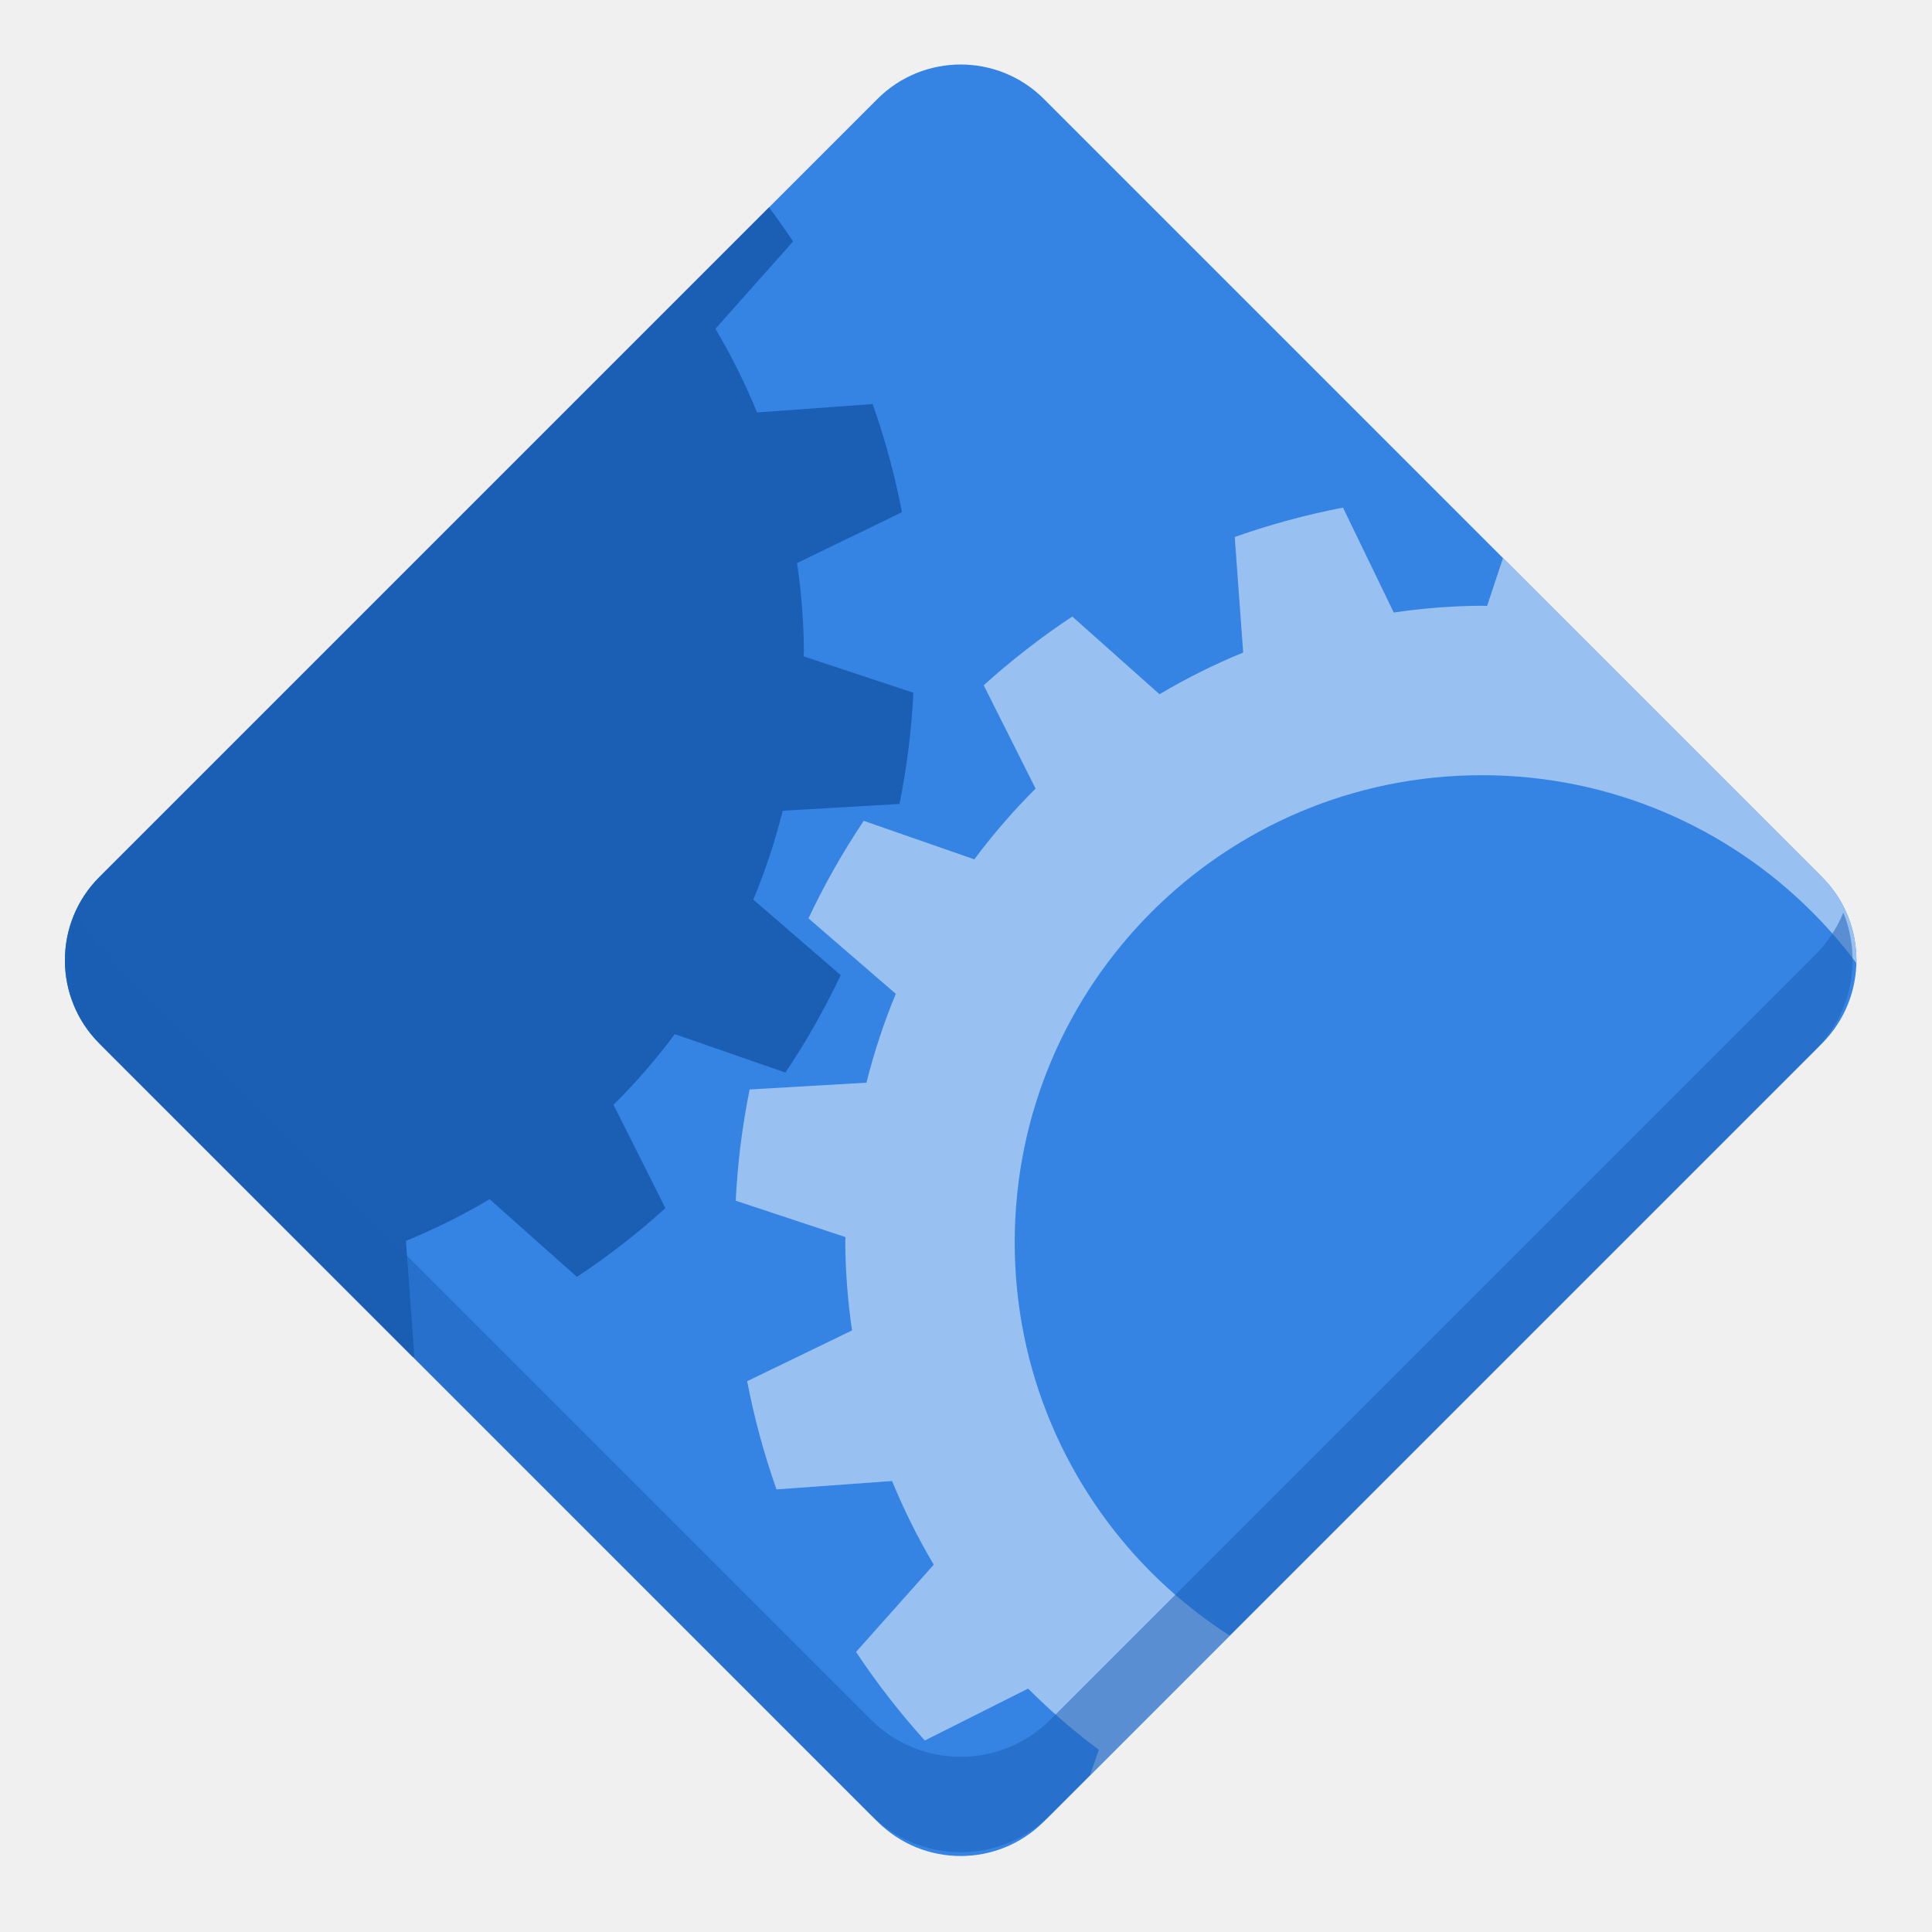
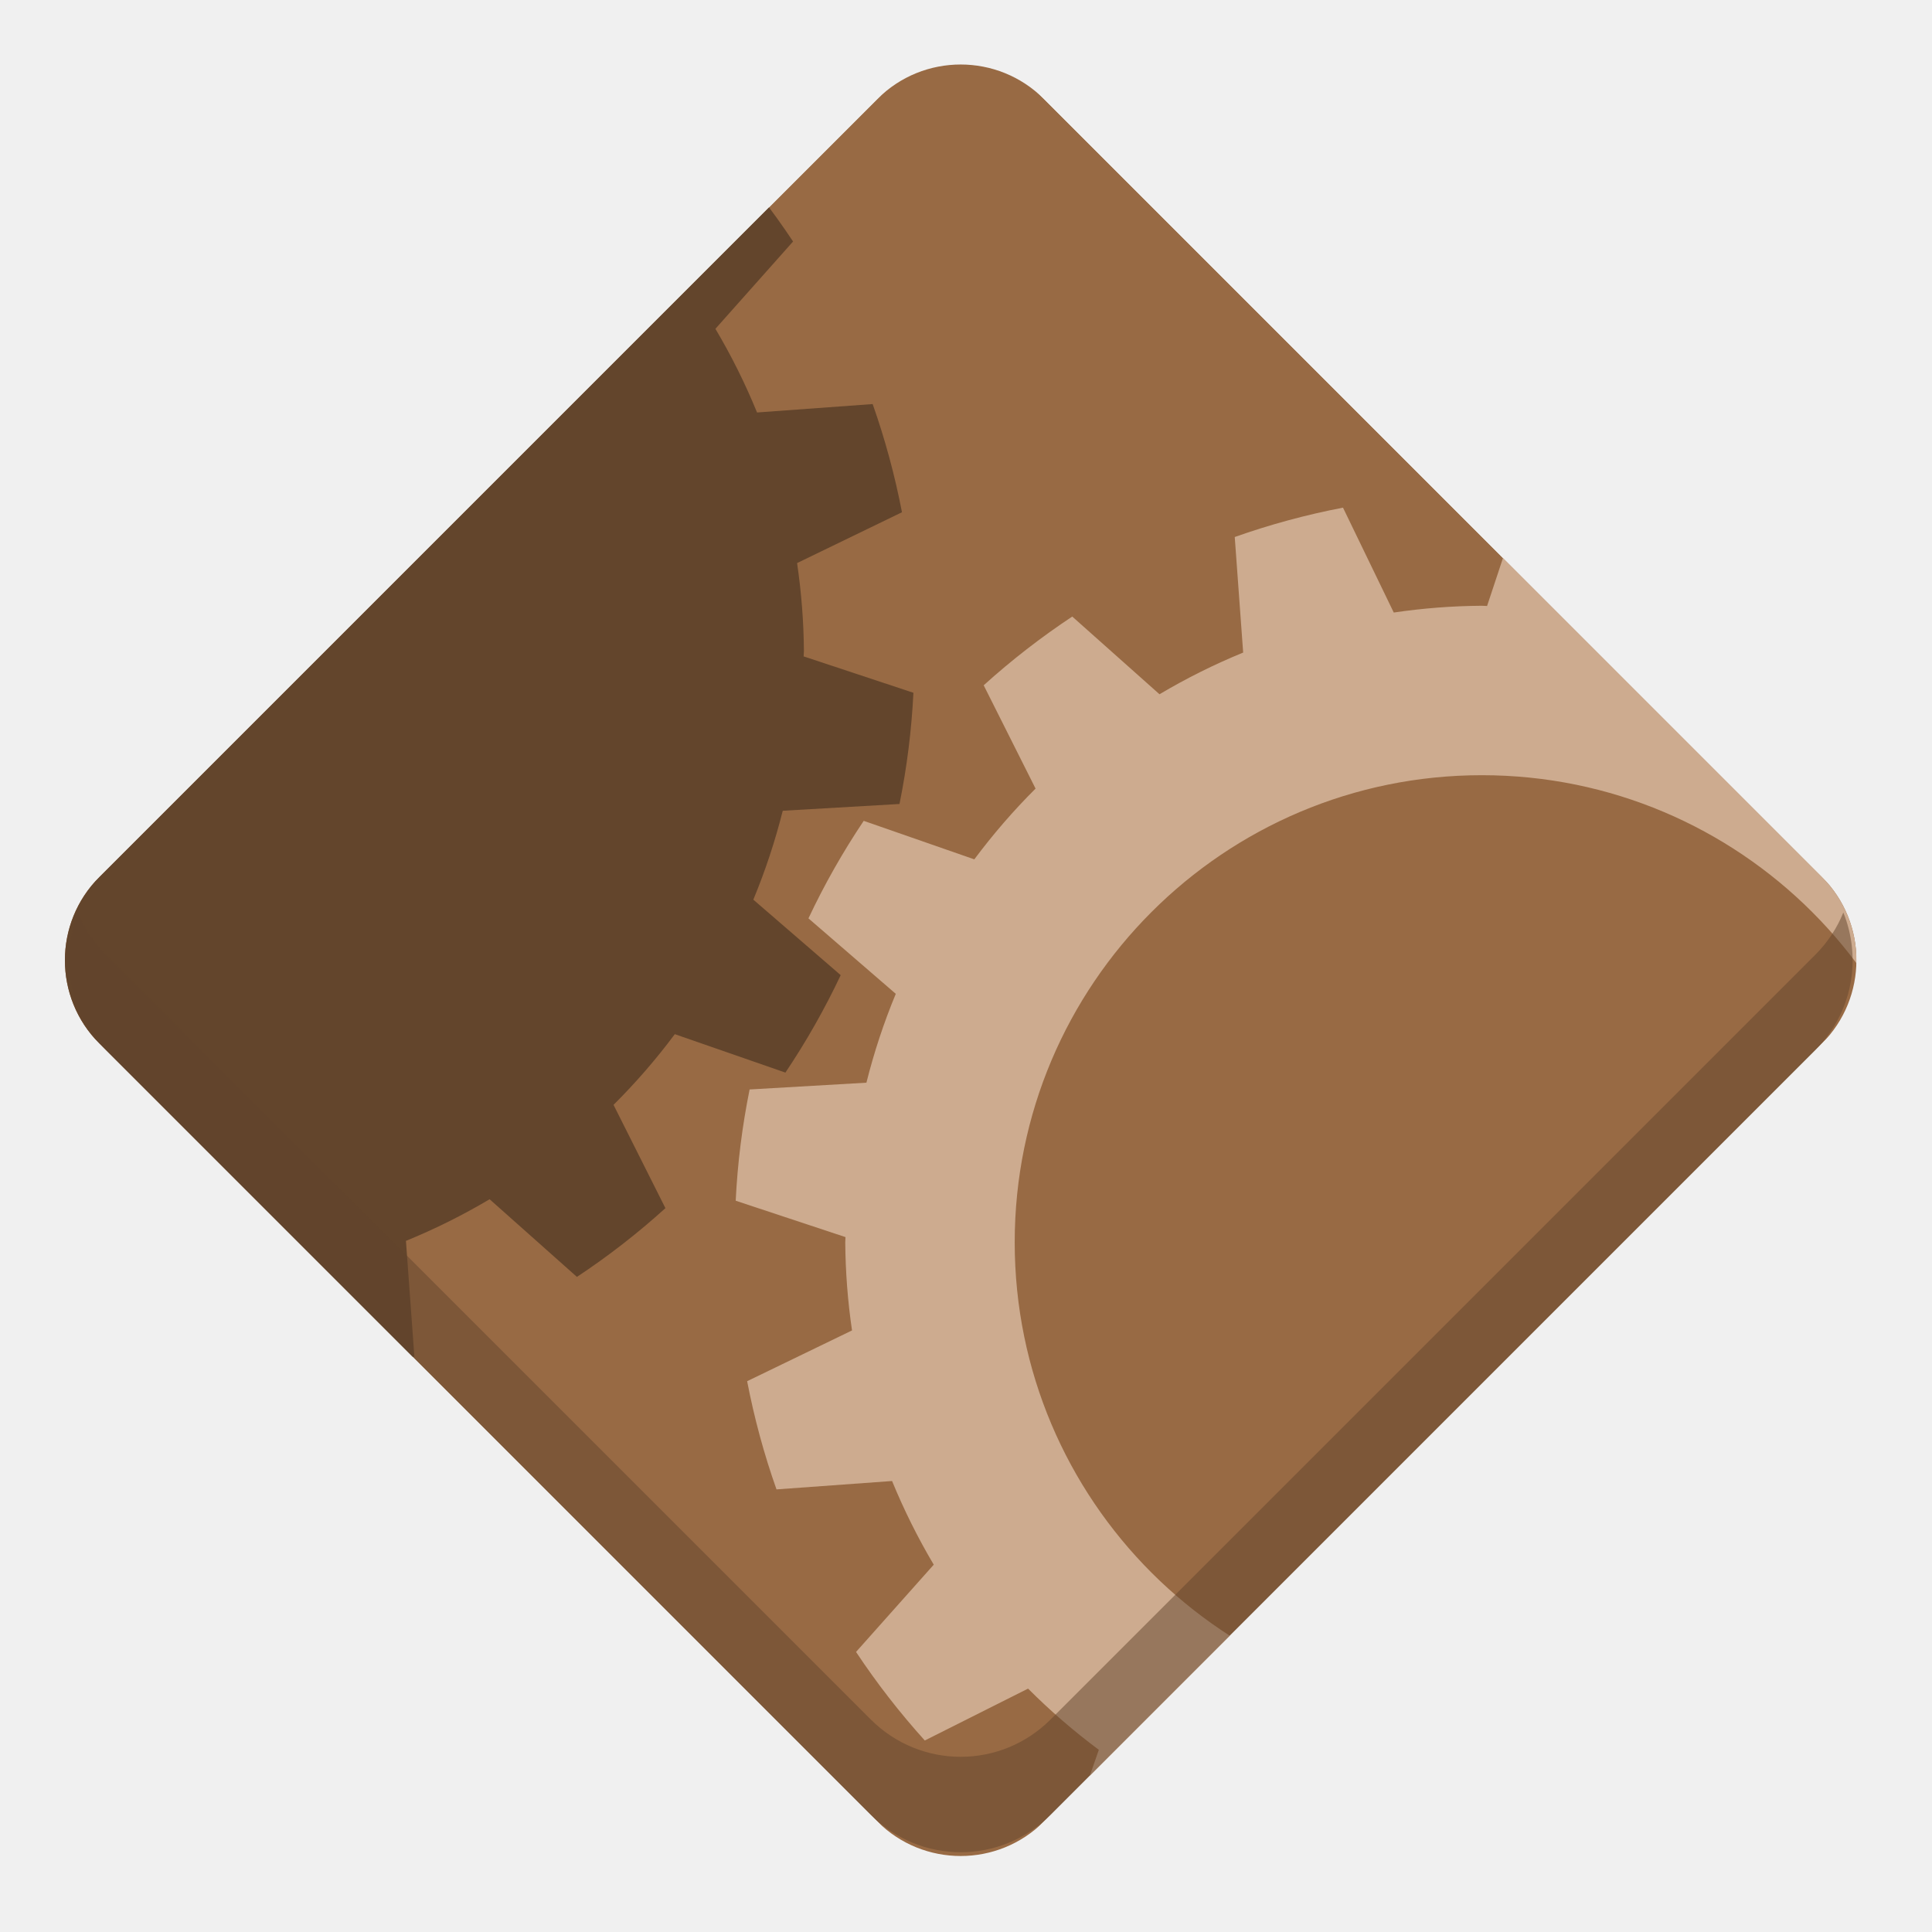
- <svg xmlns="http://www.w3.org/2000/svg" height="128px" viewBox="0 0 128 128" width="128px">
-   <clipPath id="a">
-     <path d="m 4 4 h 119 v 119 h -119 z m 0 0" />
-   </clipPath>
-   <clipPath id="b">
-     <path d="m 69.164 6.559 l 51.543 51.543 c 3.047 3.047 3.047 7.988 0 11.035 l -51.543 51.543 c -3.047 3.047 -7.988 3.047 -11.035 0 l -51.543 -51.543 c -3.047 -3.047 -3.047 -7.988 0 -11.035 l 51.543 -51.543 c 3.047 -3.047 7.988 -3.047 11.035 0 z m 0 0" />
-   </clipPath>
-   <clipPath id="c">
-     <path d="m 48 32 h 75 v 91 h -75 z m 0 0" />
-   </clipPath>
-   <clipPath id="d">
-     <path d="m 69.164 6.559 l 51.543 51.543 c 3.047 3.047 3.047 7.988 0 11.035 l -51.543 51.543 c -3.047 3.047 -7.988 3.047 -11.035 0 l -51.543 -51.543 c -3.047 -3.047 -3.047 -7.988 0 -11.035 l 51.543 -51.543 c 3.047 -3.047 7.988 -3.047 11.035 0 z m 0 0" />
-   </clipPath>
-   <clipPath id="e">
-     <path d="m 4 4 h 57 v 89 h -57 z m 0 0" />
-   </clipPath>
-   <clipPath id="f">
-     <path d="m 69.164 6.559 l 51.543 51.543 c 3.047 3.047 3.047 7.988 0 11.035 l -51.543 51.543 c -3.047 3.047 -7.988 3.047 -11.035 0 l -51.543 -51.543 c -3.047 -3.047 -3.047 -7.988 0 -11.035 l 51.543 -51.543 c 3.047 -3.047 7.988 -3.047 11.035 0 z m 0 0" />
-   </clipPath>
-   <g clip-path="url(#a)">
-     <g clip-path="url(#b)">
-       <path d="m 65.137 2.531 l 59.598 59.598 c 0.824 0.824 0.824 2.156 0 2.98 l -59.598 59.598 c -0.824 0.824 -2.156 0.824 -2.98 0 l -59.598 -59.598 c -0.824 -0.824 -0.824 -2.156 0 -2.98 l 59.598 -59.598 c 0.824 -0.824 2.156 -0.824 2.98 0 z m 0 0" fill="#3584e4" />
+ <svg xmlns="http://www.w3.org/2000/svg" width="128" height="128" viewBox="0 0 128 128" fill="none">
+   <mask id="mask0_25_263" style="mask-type:luminance" maskUnits="userSpaceOnUse" x="4" y="4" width="119" height="119">
+     <path d="M4 4H123V123H4V4Z" fill="white" />
+   </mask>
+   <g mask="url(#mask0_25_263)">
+     <mask id="mask1_25_263" style="mask-type:luminance" maskUnits="userSpaceOnUse" x="4" y="4" width="119" height="119">
+       <path d="M69.164 6.559L120.707 58.102C123.754 61.148 123.754 66.09 120.707 69.137L69.164 120.68C66.117 123.727 61.176 123.727 58.129 120.68L6.586 69.137C3.539 66.09 3.539 61.148 6.586 58.102L58.129 6.559C61.176 3.512 66.117 3.512 69.164 6.559Z" fill="white" />
+     </mask>
+     <g mask="url(#mask1_25_263)">
+       <path d="M65.137 2.531L124.734 62.129C125.559 62.953 125.559 64.285 124.734 65.109L65.137 124.707C64.312 125.531 62.98 125.531 62.156 124.707L2.559 65.109C1.734 64.285 1.734 62.953 2.559 62.129L62.156 2.531C62.98 1.707 64.312 1.707 65.137 2.531Z" fill="#986A44" />
    </g>
  </g>
-   <g clip-path="url(#c)">
-     <g clip-path="url(#d)">
-       <path d="m 100.934 32.875 l -2.41 7.273 c -0.117 -0.008 -0.23 -0.012 -0.348 -0.016 c -1.953 0.012 -3.902 0.164 -5.836 0.449 l -3.363 -6.949 c -2.438 0.469 -4.832 1.117 -7.172 1.945 l 0.559 7.656 c -1.91 0.781 -3.766 1.707 -5.543 2.762 l -5.781 -5.148 c -2.066 1.371 -4.027 2.891 -5.867 4.555 l 3.438 6.844 c -1.465 1.461 -2.82 3.027 -4.059 4.688 l -7.328 -2.551 c -1.379 2.059 -2.605 4.219 -3.66 6.461 l 5.785 5 c -0.793 1.91 -1.441 3.879 -1.945 5.887 l -7.738 0.449 c -0.492 2.43 -0.801 4.895 -0.922 7.371 l 7.273 2.41 c -0.004 0.113 -0.012 0.23 -0.016 0.348 c 0.016 1.953 0.164 3.902 0.449 5.836 l -6.949 3.363 c 0.469 2.434 1.117 4.832 1.945 7.168 l 7.656 -0.555 c 0.785 1.91 1.707 3.766 2.762 5.543 l -5.148 5.781 c 1.371 2.066 2.895 4.027 4.555 5.867 l 6.844 -3.438 c 1.461 1.465 3.027 2.82 4.688 4.055 l -2.547 7.332 c 2.055 1.379 4.215 2.602 6.457 3.66 l 5 -5.785 c 1.914 0.793 3.879 1.441 5.887 1.945 l 0.453 7.738 c 2.43 0.488 4.891 0.797 7.367 0.922 l 2.41 -7.273 c 0.117 0.004 0.23 0.012 0.348 0.016 c 1.953 -0.016 3.902 -0.164 5.836 -0.449 l 3.363 6.949 c 2.434 -0.469 4.832 -1.117 7.168 -1.945 l -0.555 -7.656 c 1.91 -0.785 3.766 -1.707 5.543 -2.762 l 5.781 5.145 c 2.066 -1.367 4.027 -2.891 5.867 -4.551 l -3.438 -6.848 c 1.465 -1.457 2.82 -3.023 4.055 -4.684 l 7.332 2.547 c 1.379 -2.059 2.602 -4.215 3.66 -6.457 l -5.785 -5 c 0.793 -1.914 1.441 -3.879 1.945 -5.887 l 7.738 -0.453 c 0.492 -2.43 0.797 -4.891 0.922 -7.367 l -7.273 -2.41 c 0.004 -0.117 0.012 -0.23 0.016 -0.348 c -0.016 -1.953 -0.164 -3.902 -0.449 -5.836 l 6.949 -3.363 c -0.469 -2.438 -1.117 -4.832 -1.945 -7.172 l -7.656 0.559 c -0.785 -1.914 -1.707 -3.766 -2.762 -5.543 l 5.145 -5.781 c -1.367 -2.066 -2.891 -4.027 -4.551 -5.867 l -6.848 3.438 c -1.457 -1.465 -3.023 -2.82 -4.684 -4.059 l 2.547 -7.328 c -2.059 -1.379 -4.215 -2.605 -6.457 -3.66 l -5 5.785 c -1.914 -0.793 -3.879 -1.441 -5.887 -1.945 l -0.453 -7.738 c -2.43 -0.492 -4.891 -0.801 -7.367 -0.922 z m -2.758 18.484 c 17.094 0 30.949 13.855 30.949 30.949 s -13.855 30.949 -30.949 30.949 s -30.949 -13.855 -30.949 -30.949 s 13.855 -30.949 30.949 -30.949 z m 0 0" fill="#98c1f1" />
+   <mask id="mask2_25_263" style="mask-type:luminance" maskUnits="userSpaceOnUse" x="48" y="32" width="75" height="91">
+     <path d="M48 32H123V123H48V32Z" fill="white" />
+   </mask>
+   <g mask="url(#mask2_25_263)">
+     <mask id="mask3_25_263" style="mask-type:luminance" maskUnits="userSpaceOnUse" x="4" y="4" width="119" height="119">
+       <path d="M69.164 6.559L120.707 58.102C123.754 61.148 123.754 66.09 120.707 69.137L69.164 120.68C66.117 123.727 61.176 123.727 58.129 120.68L6.586 69.137C3.539 66.09 3.539 61.148 6.586 58.102L58.129 6.559C61.176 3.512 66.117 3.512 69.164 6.559Z" fill="white" />
+     </mask>
+     <g mask="url(#mask3_25_263)">
+       <path d="M100.934 32.875L98.523 40.148C98.406 40.141 98.293 40.137 98.176 40.133C96.223 40.145 94.273 40.297 92.34 40.582L88.977 33.633C86.539 34.102 84.144 34.75 81.805 35.578L82.363 43.234C80.453 44.016 78.598 44.941 76.82 45.996L71.039 40.848C68.973 42.219 67.012 43.738 65.172 45.402L68.609 52.246C67.144 53.707 65.789 55.273 64.551 56.934L57.223 54.383C55.844 56.441 54.617 58.602 53.562 60.844L59.348 65.844C58.555 67.754 57.906 69.723 57.402 71.731L49.664 72.18C49.172 74.609 48.863 77.074 48.742 79.551L56.016 81.961C56.012 82.074 56.004 82.191 56 82.309C56.016 84.262 56.164 86.211 56.449 88.144L49.5 91.508C49.969 93.941 50.617 96.34 51.445 98.676L59.102 98.121C59.887 100.031 60.809 101.887 61.863 103.664L56.715 109.445C58.086 111.512 59.609 113.473 61.27 115.312L68.113 111.875C69.574 113.34 71.141 114.695 72.801 115.93L70.254 123.262C72.309 124.641 74.469 125.863 76.711 126.922L81.711 121.137C83.625 121.93 85.59 122.578 87.598 123.082L88.051 130.82C90.481 131.309 92.941 131.617 95.418 131.742L97.828 124.469C97.945 124.473 98.059 124.48 98.176 124.484C100.129 124.469 102.078 124.32 104.012 124.035L107.375 130.984C109.809 130.516 112.207 129.867 114.543 129.039L113.988 121.383C115.898 120.598 117.754 119.676 119.531 118.621L125.312 123.766C127.379 122.398 129.34 120.875 131.18 119.215L127.742 112.367C129.207 110.91 130.562 109.344 131.797 107.684L139.129 110.23C140.508 108.172 141.73 106.016 142.789 103.773L137.004 98.773C137.797 96.859 138.445 94.894 138.949 92.887L146.688 92.434C147.18 90.004 147.484 87.543 147.609 85.066L140.336 82.656C140.34 82.539 140.348 82.426 140.352 82.309C140.336 80.356 140.187 78.406 139.902 76.473L146.852 73.109C146.383 70.672 145.734 68.277 144.906 65.938L137.25 66.496C136.465 64.582 135.543 62.73 134.488 60.953L139.633 55.172C138.266 53.105 136.742 51.145 135.082 49.305L128.234 52.742C126.777 51.277 125.211 49.922 123.551 48.684L126.098 41.355C124.039 39.977 121.883 38.75 119.641 37.695L114.641 43.48C112.727 42.688 110.762 42.039 108.754 41.535L108.301 33.797C105.871 33.305 103.41 32.996 100.934 32.875ZM98.176 51.359C115.27 51.359 129.125 65.215 129.125 82.309C129.125 99.402 115.27 113.258 98.176 113.258C81.082 113.258 67.227 99.402 67.227 82.309C67.227 65.215 81.082 51.359 98.176 51.359Z" fill="#CDAB8F" />
    </g>
  </g>
-   <g clip-path="url(#e)">
-     <g clip-path="url(#f)">
-       <path d="m 13.844 -6.293 l -2.414 7.273 c -0.113 -0.008 -0.23 -0.012 -0.348 -0.02 c -1.953 0.016 -3.902 0.168 -5.832 0.453 l -3.367 -6.949 c -2.434 0.469 -4.832 1.117 -7.168 1.945 l 0.559 7.656 c -1.914 0.781 -3.766 1.703 -5.543 2.758 l -5.785 -5.145 c -2.066 1.371 -4.027 2.891 -5.867 4.555 l 3.438 6.844 c -1.465 1.461 -2.82 3.027 -4.055 4.684 l -7.328 -2.547 c -1.383 2.059 -2.605 4.219 -3.664 6.461 l 5.789 5 c -0.793 1.91 -1.445 3.879 -1.949 5.887 l -7.738 0.449 c -0.488 2.43 -0.797 4.895 -0.918 7.367 l 7.273 2.414 c -0.008 0.113 -0.012 0.23 -0.02 0.348 c 0.016 1.953 0.168 3.902 0.453 5.832 l -6.949 3.367 c 0.465 2.434 1.117 4.832 1.941 7.168 l 7.66 -0.559 c 0.781 1.914 1.703 3.766 2.758 5.543 l -5.145 5.785 c 1.367 2.066 2.891 4.027 4.555 5.867 l 6.844 -3.438 c 1.461 1.465 3.027 2.82 4.684 4.055 l -2.547 7.328 c 2.059 1.383 4.219 2.605 6.457 3.664 l 5.004 -5.785 c 1.91 0.789 3.879 1.441 5.887 1.945 l 0.449 7.738 c 2.43 0.488 4.891 0.797 7.367 0.918 l 2.41 -7.273 c 0.117 0.008 0.234 0.016 0.348 0.02 c 1.953 -0.016 3.902 -0.168 5.836 -0.453 l 3.367 6.949 c 2.434 -0.465 4.828 -1.117 7.168 -1.941 l -0.559 -7.66 c 1.914 -0.781 3.766 -1.703 5.543 -2.758 l 5.785 5.145 c 2.066 -1.367 4.027 -2.891 5.863 -4.555 l -3.438 -6.844 c 1.469 -1.461 2.824 -3.023 4.059 -4.684 l 7.328 2.547 c 1.383 -2.059 2.605 -4.219 3.664 -6.457 l -5.789 -5 c 0.793 -1.914 1.445 -3.883 1.949 -5.891 l 7.734 -0.449 c 0.492 -2.43 0.801 -4.891 0.922 -7.367 l -7.273 -2.41 c 0.008 -0.117 0.012 -0.234 0.02 -0.348 c -0.016 -1.953 -0.168 -3.902 -0.453 -5.836 l 6.949 -3.367 c -0.469 -2.434 -1.117 -4.828 -1.941 -7.168 l -7.66 0.559 c -0.781 -1.914 -1.703 -3.766 -2.758 -5.543 l 5.145 -5.785 c -1.371 -2.066 -2.891 -4.027 -4.555 -5.863 l -6.844 3.438 c -1.461 -1.465 -3.027 -2.824 -4.684 -4.059 l 2.547 -7.328 c -2.059 -1.379 -4.219 -2.605 -6.461 -3.664 l -5 5.789 c -1.91 -0.793 -3.879 -1.445 -5.887 -1.949 l -0.449 -7.734 c -2.43 -0.492 -4.895 -0.801 -7.367 -0.922 z m 0 0" fill="#1a5fb4" />
+   <mask id="mask4_25_263" style="mask-type:luminance" maskUnits="userSpaceOnUse" x="4" y="4" width="57" height="89">
+     <path d="M4 4H61V93H4V4Z" fill="white" />
+   </mask>
+   <g mask="url(#mask4_25_263)">
+     <mask id="mask5_25_263" style="mask-type:luminance" maskUnits="userSpaceOnUse" x="4" y="4" width="119" height="119">
+       <path d="M69.164 6.559L120.707 58.102C123.754 61.148 123.754 66.09 120.707 69.137L69.164 120.68C66.117 123.727 61.176 123.727 58.129 120.68L6.586 69.137C3.539 66.09 3.539 61.148 6.586 58.102L58.129 6.559C61.176 3.512 66.117 3.512 69.164 6.559Z" fill="white" />
+     </mask>
+     <g mask="url(#mask5_25_263)">
+       <path d="M13.844 -6.293L11.43 0.98C11.316 0.973 11.199 0.969 11.082 0.961C9.129 0.977 7.18 1.129 5.25 1.414L1.883 -5.535C-0.551 -5.066 -2.949 -4.418 -5.285 -3.59L-4.727 4.066C-6.641 4.848 -8.492 5.77 -10.27 6.824L-16.055 1.68C-18.121 3.051 -20.082 4.57 -21.922 6.234L-18.484 13.078C-19.949 14.539 -21.305 16.105 -22.539 17.762L-29.867 15.215C-31.25 17.273 -32.473 19.434 -33.531 21.676L-27.742 26.676C-28.535 28.586 -29.188 30.555 -29.691 32.562L-37.43 33.012C-37.918 35.441 -38.227 37.906 -38.348 40.379L-31.074 42.793C-31.082 42.906 -31.086 43.023 -31.094 43.141C-31.078 45.094 -30.926 47.043 -30.641 48.973L-37.59 52.34C-37.125 54.773 -36.473 57.172 -35.648 59.508L-27.988 58.949C-27.207 60.863 -26.285 62.715 -25.23 64.492L-30.375 70.277C-29.008 72.344 -27.484 74.305 -25.82 76.144L-18.977 72.707C-17.516 74.172 -15.949 75.527 -14.293 76.762L-16.84 84.09C-14.781 85.473 -12.621 86.695 -10.383 87.754L-5.379 81.969C-3.469 82.758 -1.5 83.41 0.508 83.914L0.957 91.652C3.387 92.141 5.848 92.449 8.324 92.57L10.734 85.297C10.852 85.305 10.969 85.312 11.082 85.316C13.035 85.301 14.984 85.148 16.918 84.863L20.285 91.812C22.719 91.348 25.113 90.695 27.453 89.871L26.895 82.211C28.809 81.43 30.66 80.508 32.438 79.453L38.223 84.598C40.289 83.231 42.25 81.707 44.086 80.043L40.648 73.199C42.117 71.738 43.473 70.176 44.707 68.516L52.035 71.062C53.418 69.004 54.641 66.844 55.699 64.606L49.91 59.605C50.703 57.691 51.355 55.723 51.859 53.715L59.594 53.266C60.086 50.836 60.395 48.375 60.516 45.898L53.242 43.488C53.25 43.371 53.254 43.254 53.262 43.141C53.246 41.188 53.094 39.238 52.809 37.305L59.758 33.938C59.289 31.504 58.641 29.109 57.816 26.77L50.156 27.328C49.375 25.414 48.453 23.562 47.398 21.785L52.543 16C51.172 13.934 49.652 11.973 47.988 10.137L41.145 13.574C39.684 12.109 38.117 10.75 36.461 9.516L39.008 2.188C36.949 0.809 34.789 -0.418 32.547 -1.477L27.547 4.312C25.637 3.52 23.668 2.867 21.66 2.363L21.211 -5.371C18.781 -5.863 16.316 -6.172 13.844 -6.293Z" fill="#63452C" />
    </g>
  </g>
-   <path d="m 5.168 60.457 c -1.234 3.043 -0.613 6.645 1.859 9.117 l 50.66 50.664 c 3.301 3.301 8.617 3.301 11.918 0 l 50.66 -50.664 c 2.473 -2.473 3.094 -6.074 1.859 -9.117 c -0.41 1.02 -1.031 1.973 -1.859 2.801 l -50.66 50.66 c -3.301 3.301 -8.617 3.301 -11.918 0 l -50.66 -50.66 c -0.828 -0.828 -1.449 -1.781 -1.859 -2.801 z m 0 0" fill="#1a5fb4" fill-opacity="0.502" />
+   <path d="M5.168 60.457C3.934 63.5 4.555 67.102 7.027 69.574L57.688 120.238C60.988 123.539 66.305 123.539 69.606 120.238L120.266 69.574C122.738 67.102 123.359 63.5 122.125 60.457C121.715 61.477 121.094 62.43 120.266 63.258L69.606 113.918C66.305 117.219 60.988 117.219 57.688 113.918L7.027 63.258C6.199 62.43 5.578 61.477 5.168 60.457Z" fill="#63452C" fill-opacity="0.502" />
</svg>
